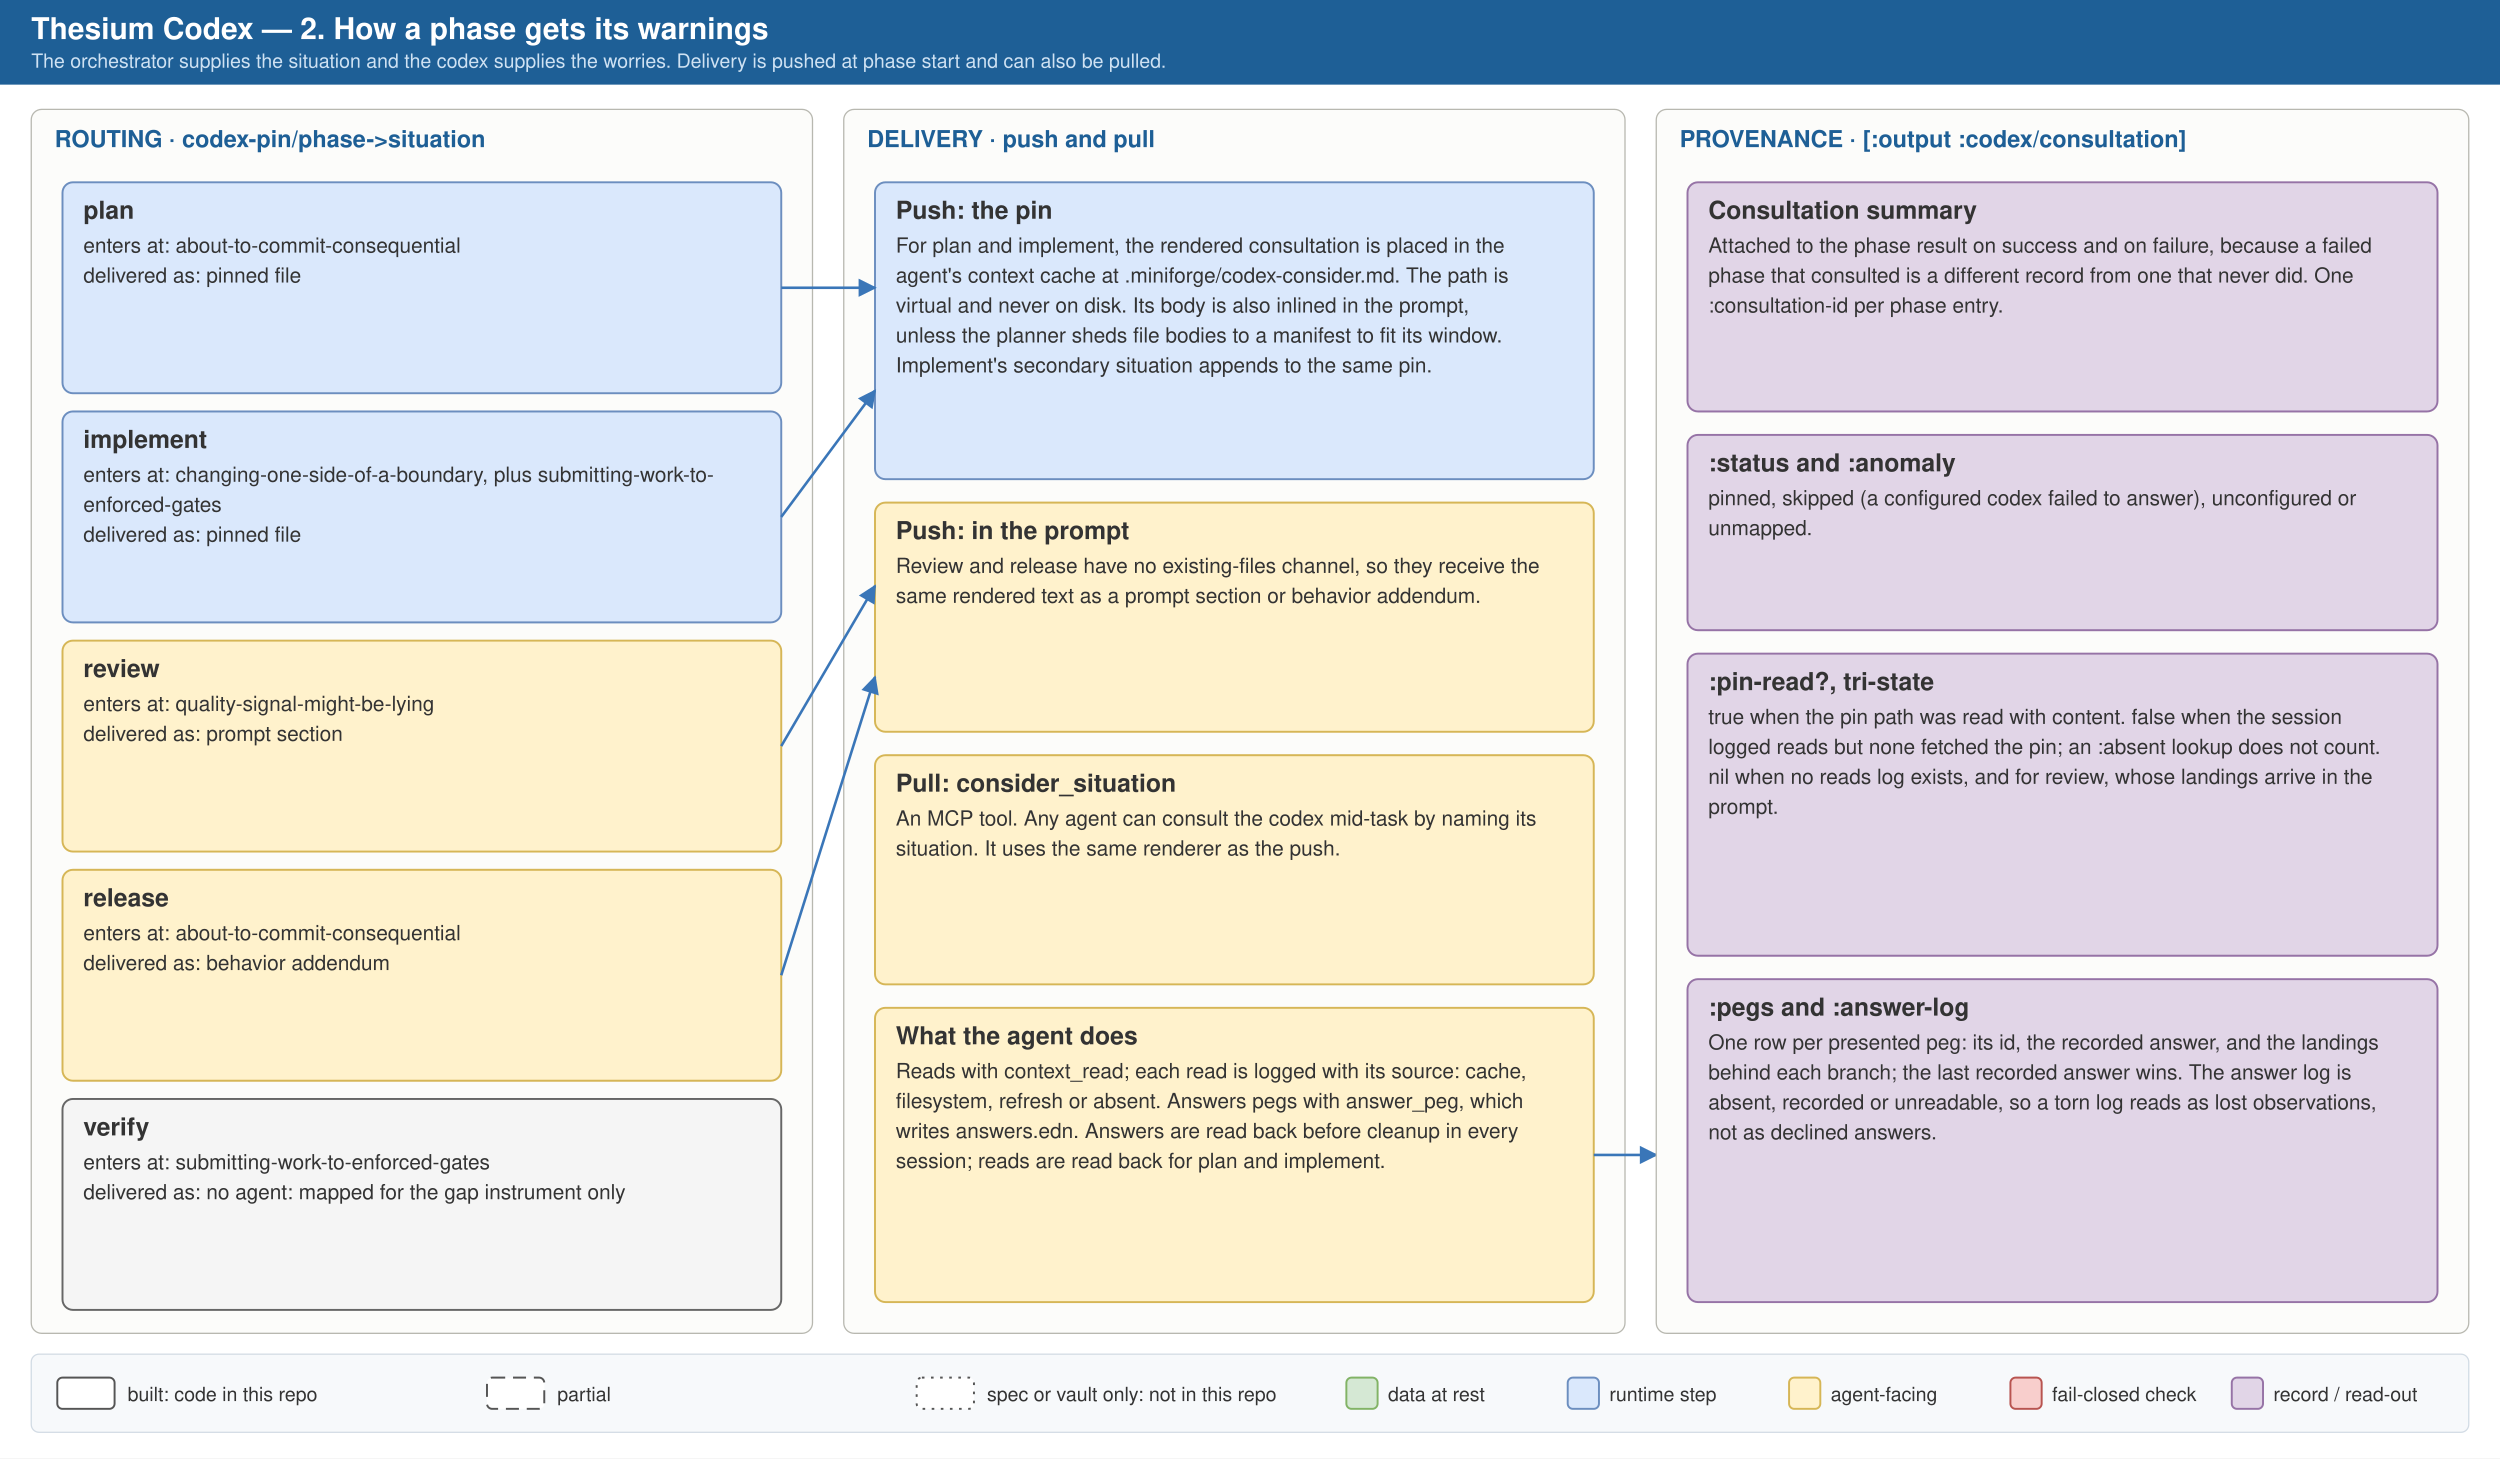
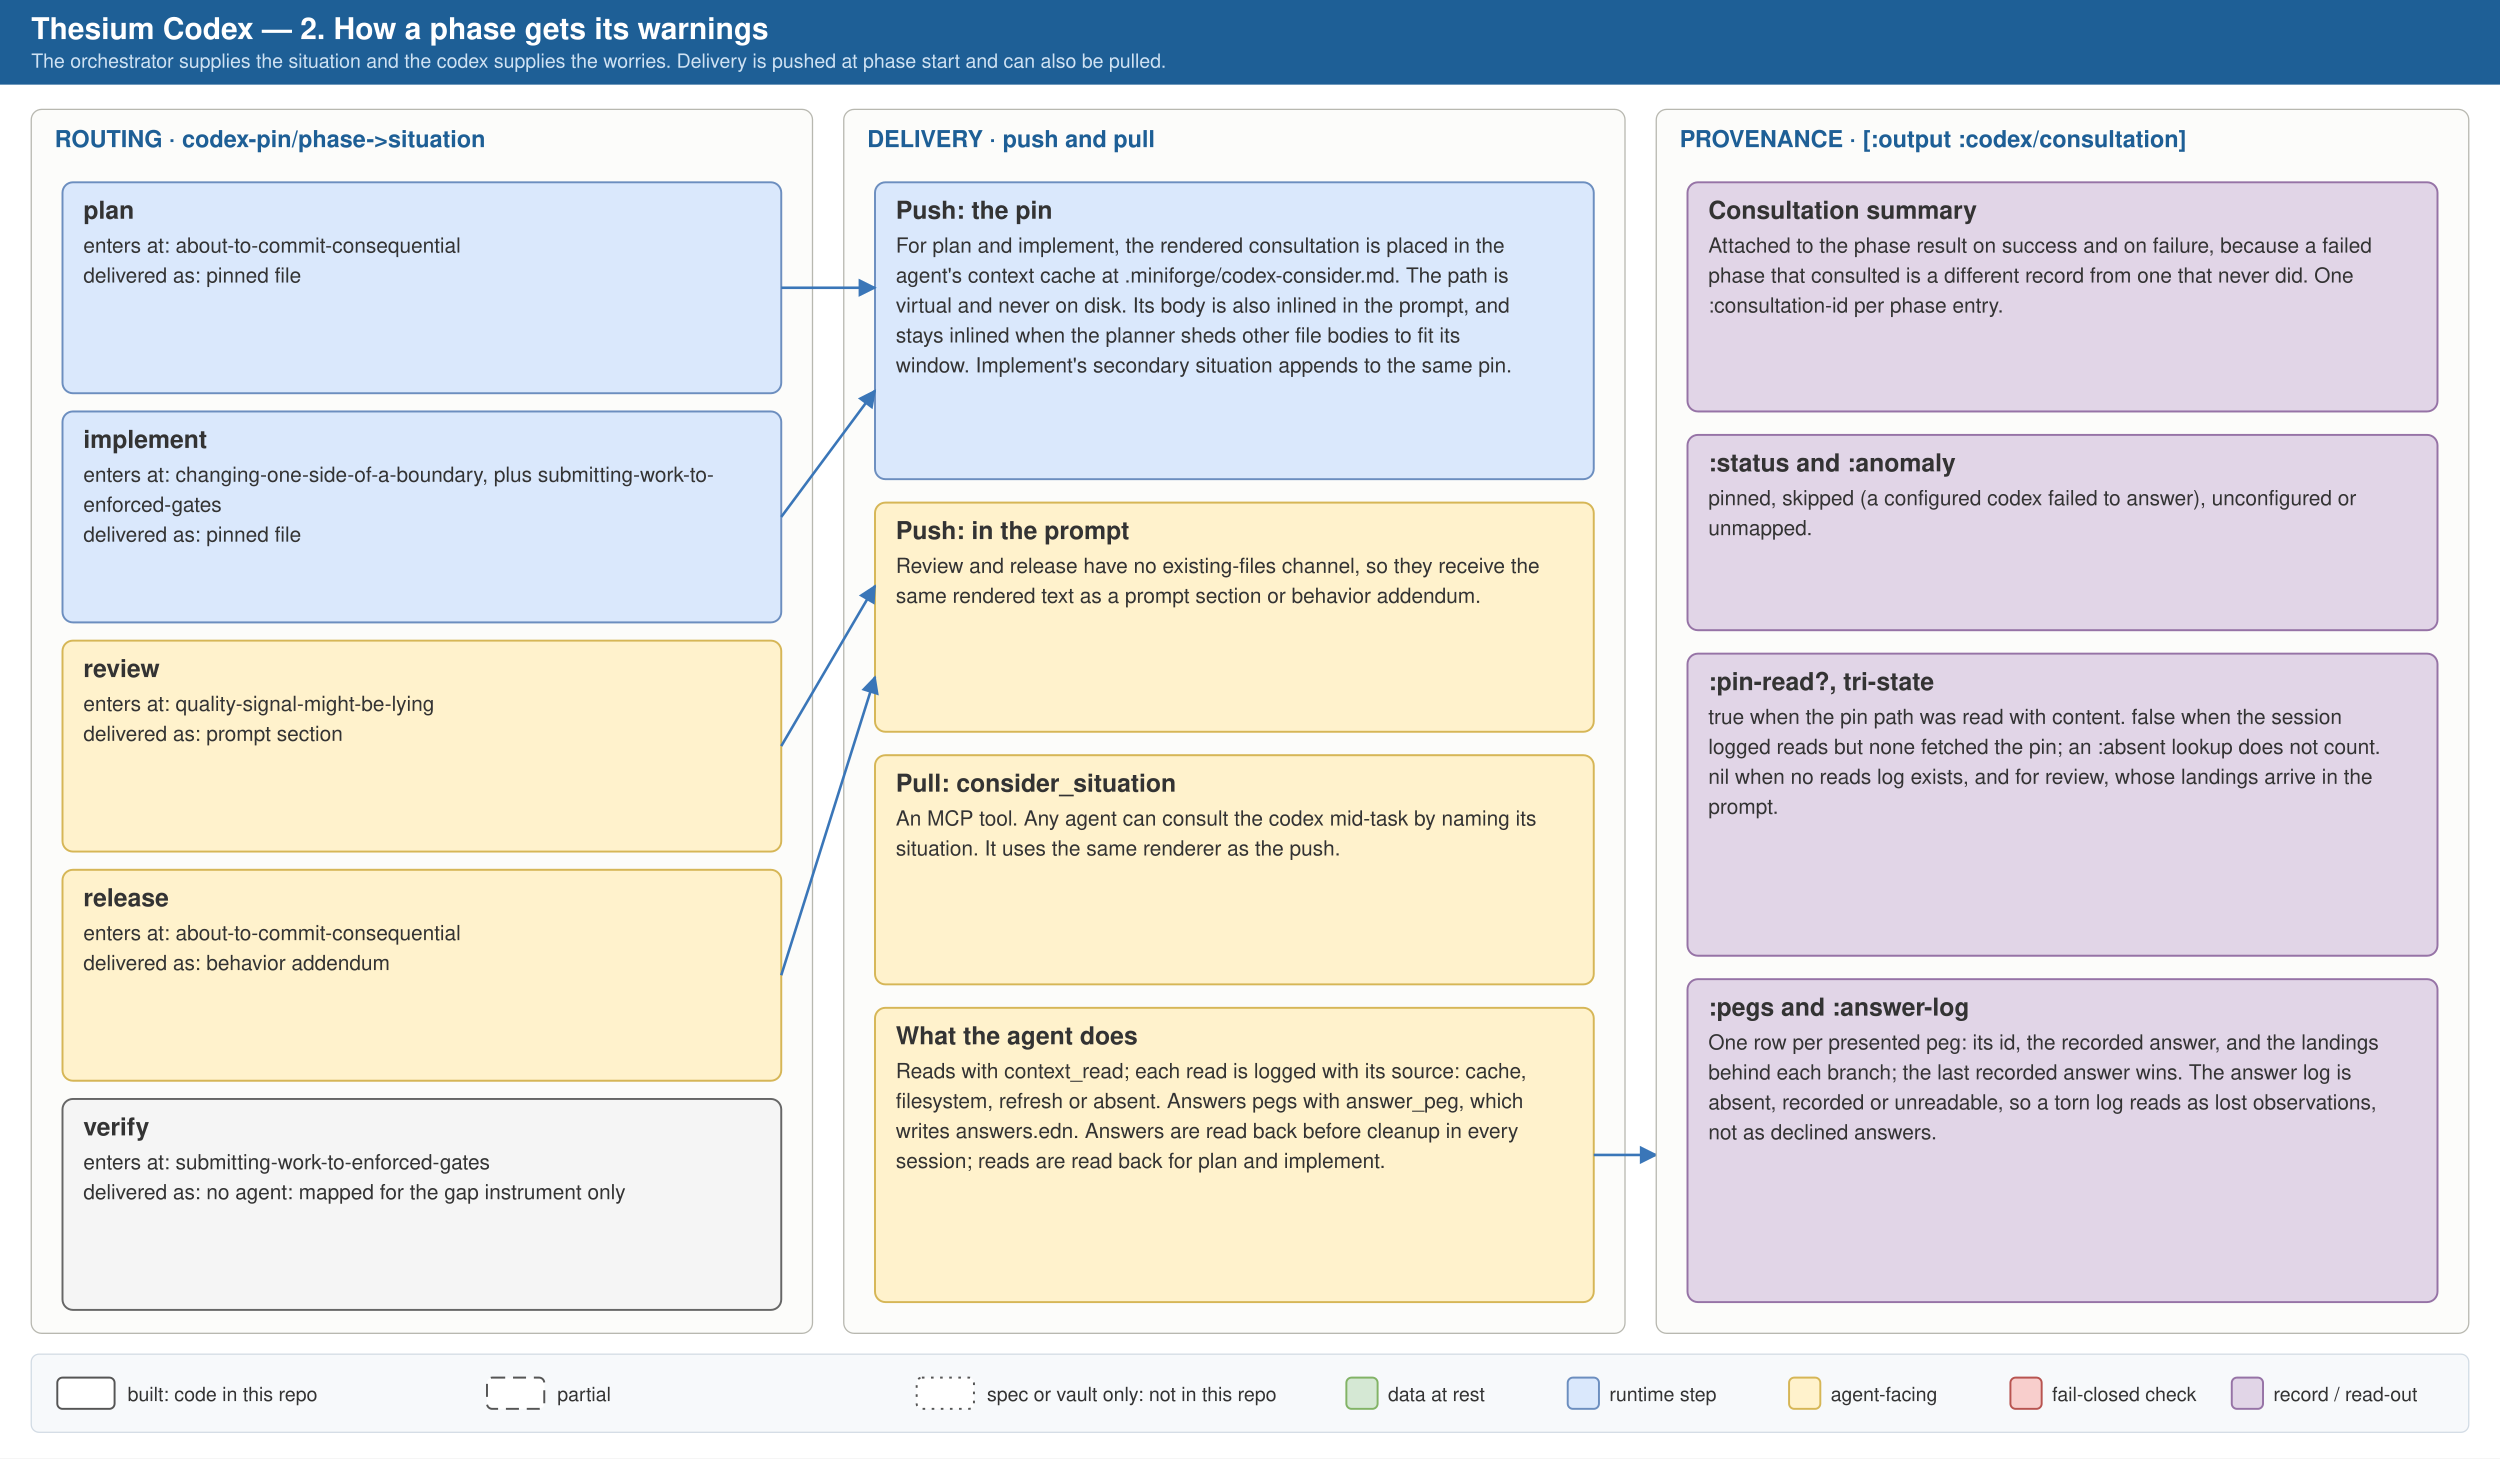
<svg xmlns="http://www.w3.org/2000/svg" viewBox="0 0 1920 1120" role="img" aria-labelledby="title desc" font-family="Helvetica, Arial, sans-serif">
  <defs>
    <marker id="a-blue" viewBox="0 0 10 10" refX="9" refY="5" markerWidth="7" markerHeight="7" orient="auto-start-reverse">
      <path d="M0,0 L10,5 L0,10 z" fill="#3a76b8" />
    </marker>
    <marker id="a-red" viewBox="0 0 10 10" refX="9" refY="5" markerWidth="7" markerHeight="7" orient="auto-start-reverse">
      <path d="M0,0 L10,5 L0,10 z" fill="#b85450" />
    </marker>
    <marker id="a-green" viewBox="0 0 10 10" refX="9" refY="5" markerWidth="7" markerHeight="7" orient="auto-start-reverse">
      <path d="M0,0 L10,5 L0,10 z" fill="#4a9a4a" />
    </marker>
    <marker id="a-grey" viewBox="0 0 10 10" refX="9" refY="5" markerWidth="7" markerHeight="7" orient="auto-start-reverse">
      <path d="M0,0 L10,5 L0,10 z" fill="#888888" />
    </marker>
  </defs>
  <rect width="1920" height="1120" fill="white" />
  <rect width="1920" height="65" fill="#1e5f96" />
  <text x="24" y="30" font-size="23" fill="white" font-weight="bold">Thesium Codex — 2. How a phase gets its warnings</text>
  <text x="24" y="52" font-size="15" fill="#cfe2f3">The orchestrator supplies the situation and the codex supplies the worries. Delivery is pushed at phase start and can also be pulled.</text>
  <rect x="24" y="84" width="600" height="940" rx="8" fill="#fcfcfa" stroke="#b8b8b0" />
  <text x="42" y="113" font-size="18" fill="#1e5f96" font-weight="bold">ROUTING · codex-pin/phase-&gt;situation</text>
  <rect x="48" y="140" width="552" height="162" rx="8" fill="#dae8fc" stroke="#6c8ebf" stroke-width="1.5" />
  <text x="64" y="168" font-size="19" fill="#333" font-weight="bold">plan</text>
  <text x="64" y="194" font-size="16" fill="#333">enters at: about-to-commit-consequential</text>
  <text x="64" y="217" font-size="16" fill="#333">delivered as: pinned file</text>
  <rect x="48" y="316" width="552" height="162" rx="8" fill="#dae8fc" stroke="#6c8ebf" stroke-width="1.5" />
  <text x="64" y="344" font-size="19" fill="#333" font-weight="bold">implement</text>
  <text x="64" y="370" font-size="16" fill="#333">enters at: changing-one-side-of-a-boundary, plus submitting-work-to-</text>
  <text x="64" y="393" font-size="16" fill="#333">enforced-gates</text>
  <text x="64" y="416" font-size="16" fill="#333">delivered as: pinned file</text>
  <rect x="48" y="492" width="552" height="162" rx="8" fill="#fff2cc" stroke="#d6b656" stroke-width="1.5" />
  <text x="64" y="520" font-size="19" fill="#333" font-weight="bold">review</text>
  <text x="64" y="546" font-size="16" fill="#333">enters at: quality-signal-might-be-lying</text>
  <text x="64" y="569" font-size="16" fill="#333">delivered as: prompt section</text>
  <rect x="48" y="668" width="552" height="162" rx="8" fill="#fff2cc" stroke="#d6b656" stroke-width="1.5" />
  <text x="64" y="696" font-size="19" fill="#333" font-weight="bold">release</text>
  <text x="64" y="722" font-size="16" fill="#333">enters at: about-to-commit-consequential</text>
  <text x="64" y="745" font-size="16" fill="#333">delivered as: behavior addendum</text>
  <rect x="48" y="844" width="552" height="162" rx="8" fill="#f5f5f5" stroke="#666666" stroke-width="1.5" />
  <text x="64" y="872" font-size="19" fill="#333" font-weight="bold">verify</text>
  <text x="64" y="898" font-size="16" fill="#333">enters at: submitting-work-to-enforced-gates</text>
  <text x="64" y="921" font-size="16" fill="#333">delivered as: no agent: mapped for the gap instrument only</text>
  <rect x="648" y="84" width="600" height="940" rx="8" fill="#fcfcfa" stroke="#b8b8b0" />
  <text x="666" y="113" font-size="18" fill="#1e5f96" font-weight="bold">DELIVERY · push and pull</text>
  <rect x="672" y="140" width="552" height="228" rx="8" fill="#dae8fc" stroke="#6c8ebf" stroke-width="1.5" />
  <text x="688" y="168" font-size="19" fill="#333" font-weight="bold">Push: the pin</text>
  <text x="688" y="194" font-size="16" fill="#333">For plan and implement, the rendered consultation is placed in the</text>
  <text x="688" y="217" font-size="16" fill="#333">agent's context cache at .miniforge/codex-consider.md. The path is</text>
-   <text x="688" y="240" font-size="16" fill="#333">virtual and never on disk. Its body is also inlined in the prompt,</text>
-   <text x="688" y="263" font-size="16" fill="#333">unless the planner sheds file bodies to a manifest to fit its window.</text>
-   <text x="688" y="286" font-size="16" fill="#333">Implement's secondary situation appends to the same pin.</text>
+   <text x="688" y="240" font-size="16" fill="#333">virtual and never on disk. Its body is also inlined in the prompt, and</text>
+   <text x="688" y="263" font-size="16" fill="#333">stays inlined when the planner sheds other file bodies to fit its</text>
+   <text x="688" y="286" font-size="16" fill="#333">window. Implement's secondary situation appends to the same pin.</text>
  <rect x="672" y="386" width="552" height="176" rx="8" fill="#fff2cc" stroke="#d6b656" stroke-width="1.5" />
  <text x="688" y="414" font-size="19" fill="#333" font-weight="bold">Push: in the prompt</text>
  <text x="688" y="440" font-size="16" fill="#333">Review and release have no existing-files channel, so they receive the</text>
  <text x="688" y="463" font-size="16" fill="#333">same rendered text as a prompt section or behavior addendum.</text>
  <rect x="672" y="580" width="552" height="176" rx="8" fill="#fff2cc" stroke="#d6b656" stroke-width="1.5" />
  <text x="688" y="608" font-size="19" fill="#333" font-weight="bold">Pull: consider_situation</text>
  <text x="688" y="634" font-size="16" fill="#333">An MCP tool. Any agent can consult the codex mid-task by naming its</text>
  <text x="688" y="657" font-size="16" fill="#333">situation. It uses the same renderer as the push.</text>
  <rect x="672" y="774" width="552" height="226" rx="8" fill="#fff2cc" stroke="#d6b656" stroke-width="1.5" />
  <text x="688" y="802" font-size="19" fill="#333" font-weight="bold">What the agent does</text>
  <text x="688" y="828" font-size="16" fill="#333">Reads with context_read; each read is logged with its source: cache,</text>
  <text x="688" y="851" font-size="16" fill="#333">filesystem, refresh or absent. Answers pegs with answer_peg, which</text>
  <text x="688" y="874" font-size="16" fill="#333">writes answers.edn. Answers are read back before cleanup in every</text>
  <text x="688" y="897" font-size="16" fill="#333">session; reads are read back for plan and implement.</text>
  <path d="M600,221 L672,221" fill="none" stroke="#3a76b8" stroke-width="2" marker-end="url(#a-blue)" />
  <path d="M600,397 L672,300" fill="none" stroke="#3a76b8" stroke-width="2" marker-end="url(#a-blue)" />
  <path d="M600,573 L672,450" fill="none" stroke="#3a76b8" stroke-width="2" marker-end="url(#a-blue)" />
  <path d="M600,749 L672,520" fill="none" stroke="#3a76b8" stroke-width="2" marker-end="url(#a-blue)" />
  <path d="M1224,887 L1272,887" fill="none" stroke="#3a76b8" stroke-width="2" marker-end="url(#a-blue)" />
  <rect x="1272" y="84" width="624" height="940" rx="8" fill="#fcfcfa" stroke="#b8b8b0" />
  <text x="1290" y="113" font-size="18" fill="#1e5f96" font-weight="bold">PROVENANCE · [:output :codex/consultation]</text>
  <rect x="1296" y="140" width="576" height="176" rx="8" fill="#e1d5e7" stroke="#9673a6" stroke-width="1.5" />
  <text x="1312" y="168" font-size="19" fill="#333" font-weight="bold">Consultation summary</text>
  <text x="1312" y="194" font-size="16" fill="#333">Attached to the phase result on success and on failure, because a failed</text>
  <text x="1312" y="217" font-size="16" fill="#333">phase that consulted is a different record from one that never did. One</text>
  <text x="1312" y="240" font-size="16" fill="#333">:consultation-id per phase entry.</text>
  <rect x="1296" y="334" width="576" height="150" rx="8" fill="#e1d5e7" stroke="#9673a6" stroke-width="1.5" />
  <text x="1312" y="362" font-size="19" fill="#333" font-weight="bold">:status and :anomaly</text>
  <text x="1312" y="388" font-size="16" fill="#333">pinned, skipped (a configured codex failed to answer), unconfigured or</text>
  <text x="1312" y="411" font-size="16" fill="#333">unmapped.</text>
  <rect x="1296" y="502" width="576" height="232" rx="8" fill="#e1d5e7" stroke="#9673a6" stroke-width="1.5" />
  <text x="1312" y="530" font-size="19" fill="#333" font-weight="bold">:pin-read?, tri-state</text>
  <text x="1312" y="556" font-size="16" fill="#333">true when the pin path was read with content. false when the session</text>
  <text x="1312" y="579" font-size="16" fill="#333">logged reads but none fetched the pin; an :absent lookup does not count.</text>
  <text x="1312" y="602" font-size="16" fill="#333">nil when no reads log exists, and for review, whose landings arrive in the</text>
  <text x="1312" y="625" font-size="16" fill="#333">prompt.</text>
  <rect x="1296" y="752" width="576" height="248" rx="8" fill="#e1d5e7" stroke="#9673a6" stroke-width="1.5" />
  <text x="1312" y="780" font-size="19" fill="#333" font-weight="bold">:pegs and :answer-log</text>
  <text x="1312" y="806" font-size="16" fill="#333">One row per presented peg: its id, the recorded answer, and the landings</text>
  <text x="1312" y="829" font-size="16" fill="#333">behind each branch; the last recorded answer wins. The answer log is</text>
  <text x="1312" y="852" font-size="16" fill="#333">absent, recorded or unreadable, so a torn log reads as lost observations,</text>
  <text x="1312" y="875" font-size="16" fill="#333">not as declined answers.</text>
  <rect x="24" y="1040" width="1872" height="60" rx="6" fill="#f7f9fb" stroke="#d2dbe4" />
  <rect x="44" y="1058" width="44" height="24" rx="4" fill="white" stroke="#555" stroke-width="1.5" />
  <text x="98" y="1076" font-size="15" fill="#333">built: code in this repo</text>
  <rect x="374" y="1058" width="44" height="24" rx="4" fill="white" stroke="#555" stroke-width="1.5" stroke-dasharray="10 6" />
  <text x="428" y="1076" font-size="15" fill="#333">partial</text>
  <rect x="704" y="1058" width="44" height="24" rx="4" fill="white" stroke="#555" stroke-width="1.5" stroke-dasharray="2 5" />
  <text x="758" y="1076" font-size="15" fill="#333">spec or vault only: not in this repo</text>
  <rect x="1034" y="1058" width="24" height="24" rx="4" fill="#d5e8d4" stroke="#82b366" stroke-width="1.5" />
  <text x="1066" y="1076" font-size="15" fill="#333">data at rest</text>
  <rect x="1204" y="1058" width="24" height="24" rx="4" fill="#dae8fc" stroke="#6c8ebf" stroke-width="1.5" />
  <text x="1236" y="1076" font-size="15" fill="#333">runtime step</text>
  <rect x="1374" y="1058" width="24" height="24" rx="4" fill="#fff2cc" stroke="#d6b656" stroke-width="1.5" />
  <text x="1406" y="1076" font-size="15" fill="#333">agent-facing</text>
  <rect x="1544" y="1058" width="24" height="24" rx="4" fill="#f8cecc" stroke="#b85450" stroke-width="1.5" />
  <text x="1576" y="1076" font-size="15" fill="#333">fail-closed check</text>
  <rect x="1714" y="1058" width="24" height="24" rx="4" fill="#e1d5e7" stroke="#9673a6" stroke-width="1.5" />
  <text x="1746" y="1076" font-size="15" fill="#333">record / read-out</text>
</svg>
